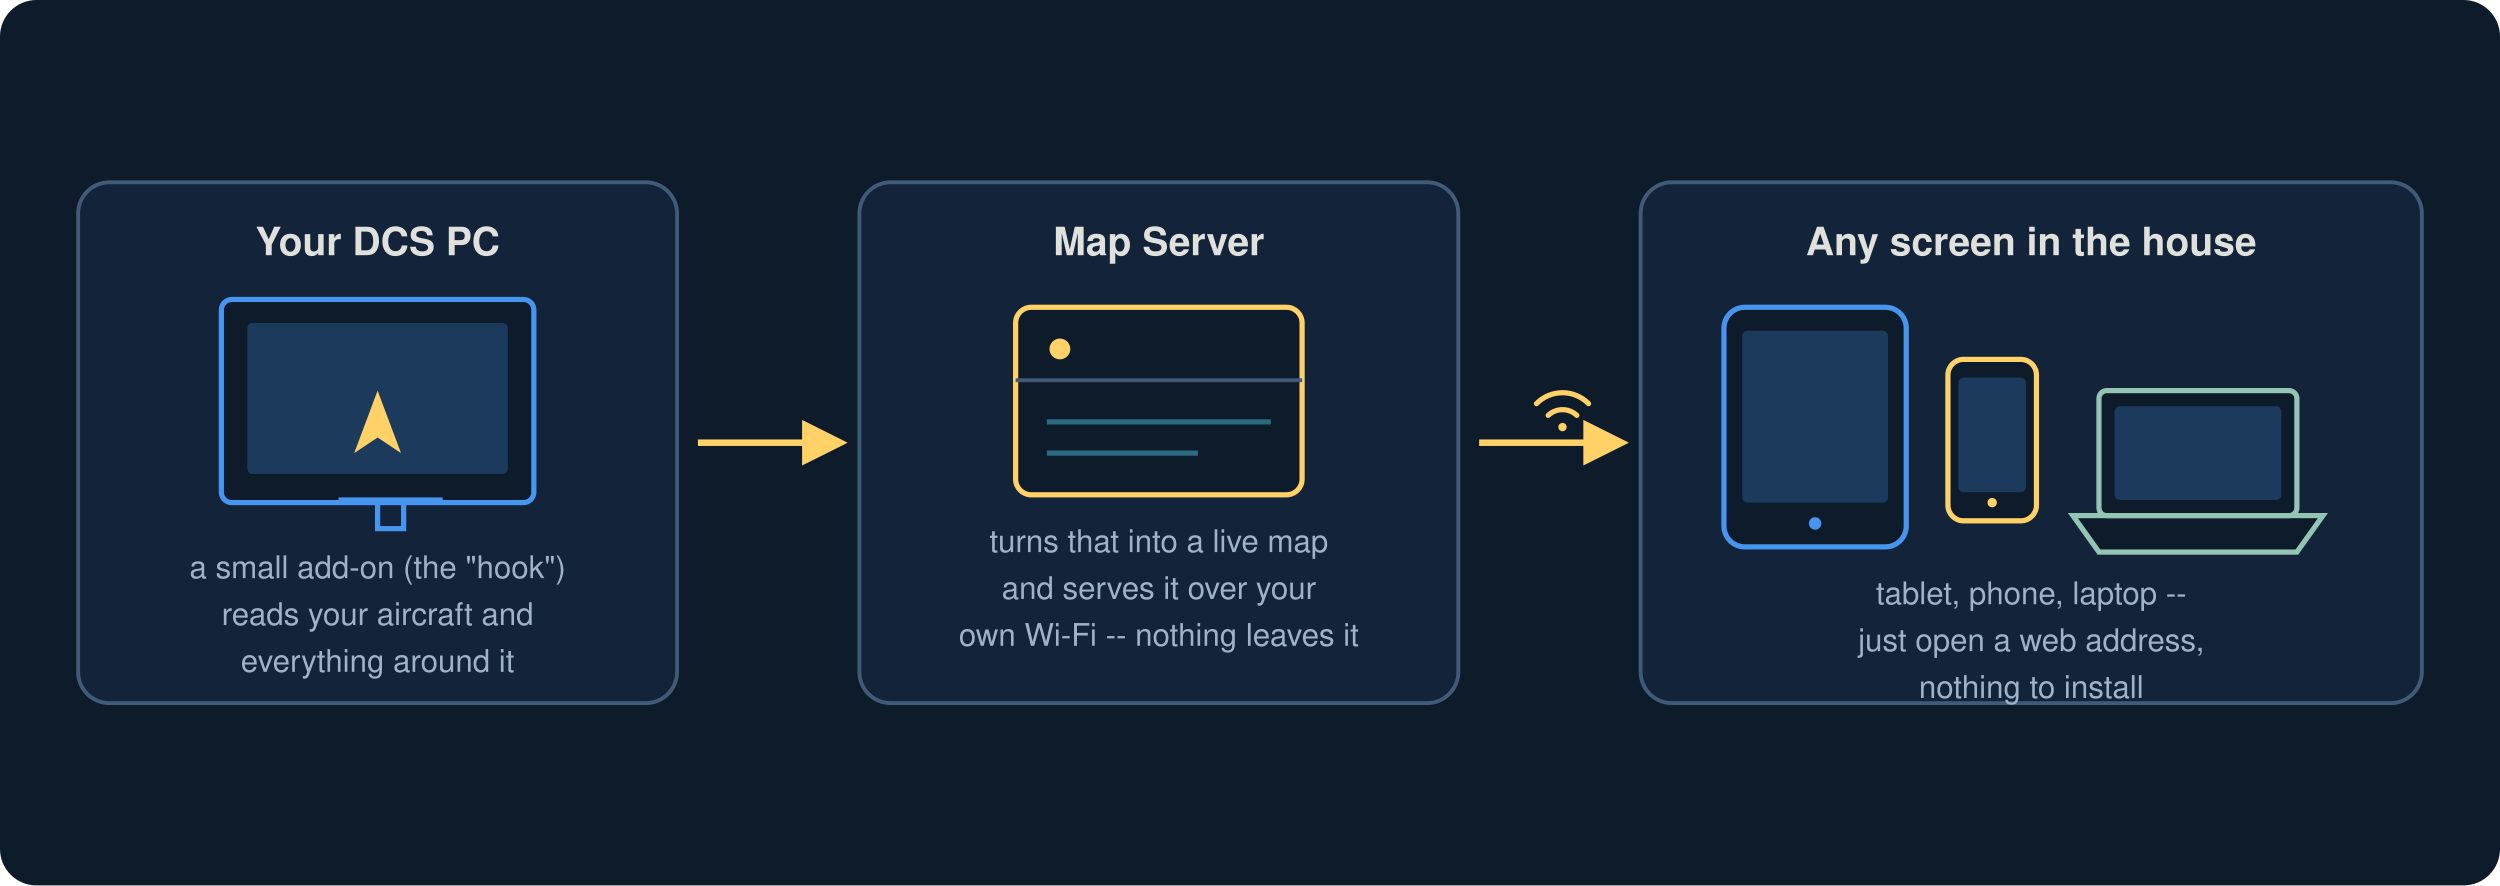
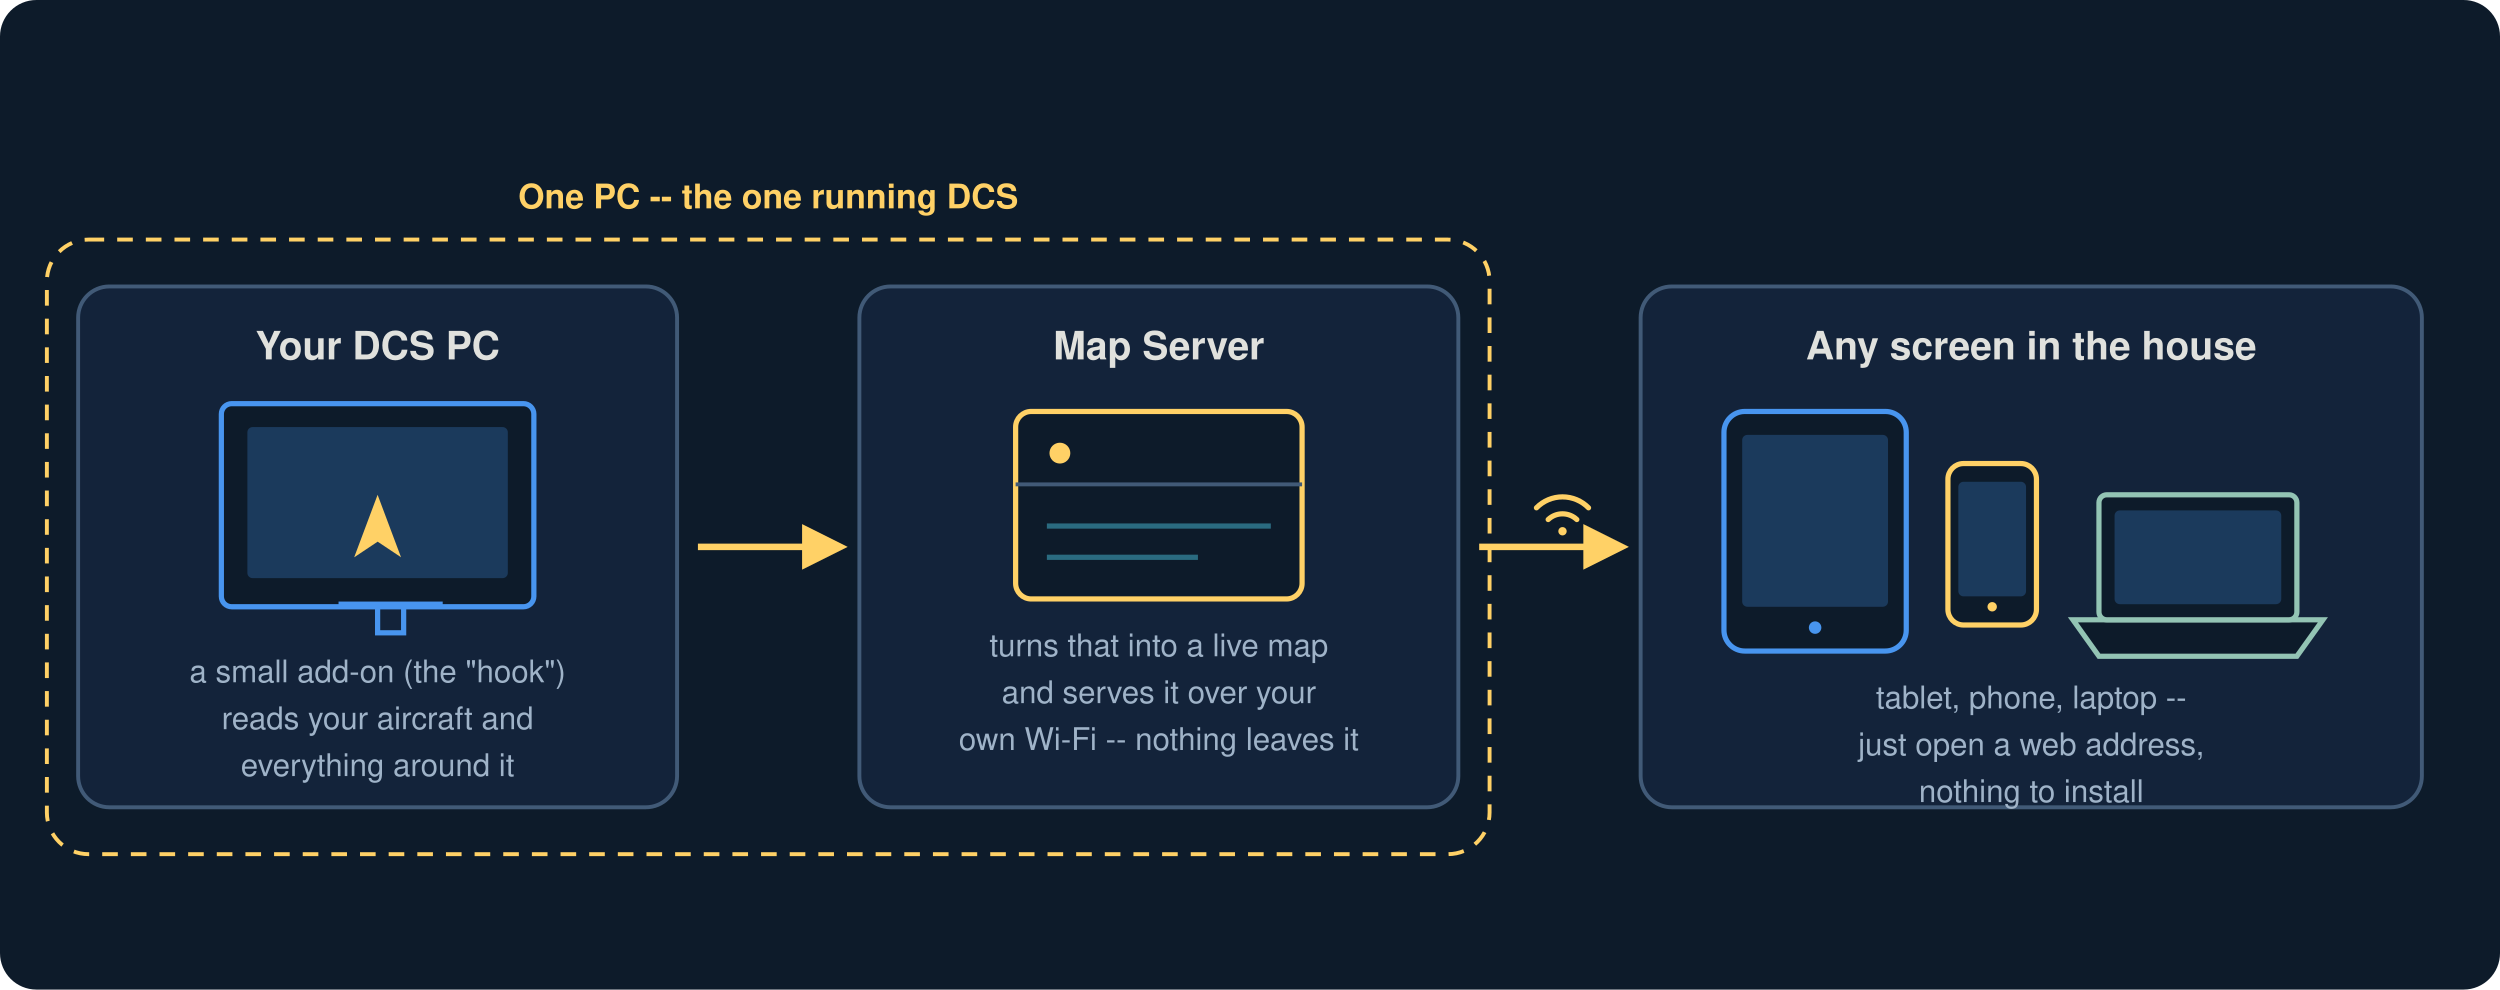
- <svg xmlns="http://www.w3.org/2000/svg" viewBox="0 0 960 340" font-family="ui-sans-serif, Segoe UI, Helvetica, Arial, sans-serif">
+ <svg xmlns="http://www.w3.org/2000/svg" viewBox="0 0 960 380" font-family="ui-sans-serif, Segoe UI, Helvetica, Arial, sans-serif">
  <defs>
    <marker id="arrow" viewBox="0 0 10 10" refX="8" refY="5" markerWidth="7" markerHeight="7" orient="auto-start-reverse">
      <path d="M0,0 L10,5 L0,10 z" fill="#ffd166" />
    </marker>
  </defs>
-   <rect x="0" y="0" width="960" height="340" rx="14" fill="#0d1b2a" />
+   <rect x="0" y="0" width="960" height="380" rx="14" fill="#0d1b2a" />
+   <rect x="18" y="92" width="554" height="236" rx="16" fill="none" stroke="#ffd166" stroke-width="1.5" stroke-dasharray="6 5" />
+   <text x="295" y="80" text-anchor="middle" fill="#ffd166" font-size="13" font-weight="600">One PC -- the one running DCS</text>
  <g>
-     <rect x="30" y="70" width="230" height="200" rx="12" fill="#13233a" stroke="#415a77" stroke-width="1.5" />
-     <text x="145" y="98" text-anchor="middle" fill="#e0e1dd" font-size="15" font-weight="600">Your DCS PC</text>
-     <rect x="85" y="115" width="120" height="78" rx="4" fill="#0d1b2a" stroke="#4895ef" stroke-width="2" />
-     <rect x="95" y="124" width="100" height="58" rx="2" fill="#1b3a5c" />
-     <path d="M130 192 h40 M145 193 v10 h10 v-10" stroke="#4895ef" stroke-width="2" fill="none" />
-     <path d="M145 150 l9 24 l-9 -6 l-9 6 z" fill="#ffd166" />
-     <text x="145" y="222" text-anchor="middle" fill="#9fb3c8" font-size="12">a small add-on (the "hook")</text>
-     <text x="145" y="240" text-anchor="middle" fill="#9fb3c8" font-size="12">reads your aircraft and</text>
-     <text x="145" y="258" text-anchor="middle" fill="#9fb3c8" font-size="12">everything around it</text>
+     <rect x="30" y="110" width="230" height="200" rx="12" fill="#13233a" stroke="#415a77" stroke-width="1.5" />
+     <text x="145" y="138" text-anchor="middle" fill="#e0e1dd" font-size="15" font-weight="600">Your DCS PC</text>
+     <rect x="85" y="155" width="120" height="78" rx="4" fill="#0d1b2a" stroke="#4895ef" stroke-width="2" />
+     <rect x="95" y="164" width="100" height="58" rx="2" fill="#1b3a5c" />
+     <path d="M130 232 h40 M145 233 v10 h10 v-10" stroke="#4895ef" stroke-width="2" fill="none" />
+     <path d="M145 190 l9 24 l-9 -6 l-9 6 z" fill="#ffd166" />
+     <text x="145" y="262" text-anchor="middle" fill="#9fb3c8" font-size="12">a small add-on (the "hook")</text>
+     <text x="145" y="280" text-anchor="middle" fill="#9fb3c8" font-size="12">reads your aircraft and</text>
+     <text x="145" y="298" text-anchor="middle" fill="#9fb3c8" font-size="12">everything around it</text>
  </g>
-   <line x1="268" y1="170" x2="322" y2="170" stroke="#ffd166" stroke-width="2.5" marker-end="url(#arrow)" />
+   <line x1="268" y1="210" x2="322" y2="210" stroke="#ffd166" stroke-width="2.5" marker-end="url(#arrow)" />
  <g>
-     <rect x="330" y="70" width="230" height="200" rx="12" fill="#13233a" stroke="#415a77" stroke-width="1.5" />
-     <text x="445" y="98" text-anchor="middle" fill="#e0e1dd" font-size="15" font-weight="600">Map Server</text>
-     <rect x="390" y="118" width="110" height="72" rx="6" fill="#0d1b2a" stroke="#ffd166" stroke-width="2" />
-     <circle cx="407" cy="134" r="4" fill="#ffd166" />
-     <line x1="390" y1="146" x2="500" y2="146" stroke="#415a77" stroke-width="1.5" />
-     <line x1="402" y1="162" x2="488" y2="162" stroke="#2a6b80" stroke-width="2" />
-     <line x1="402" y1="174" x2="460" y2="174" stroke="#2a6b80" stroke-width="2" />
-     <text x="445" y="212" text-anchor="middle" fill="#9fb3c8" font-size="12">turns that into a live map</text>
-     <text x="445" y="230" text-anchor="middle" fill="#9fb3c8" font-size="12">and serves it over your</text>
-     <text x="445" y="248" text-anchor="middle" fill="#9fb3c8" font-size="12">own Wi-Fi -- nothing leaves it</text>
+     <rect x="330" y="110" width="230" height="200" rx="12" fill="#13233a" stroke="#415a77" stroke-width="1.5" />
+     <text x="445" y="138" text-anchor="middle" fill="#e0e1dd" font-size="15" font-weight="600">Map Server</text>
+     <rect x="390" y="158" width="110" height="72" rx="6" fill="#0d1b2a" stroke="#ffd166" stroke-width="2" />
+     <circle cx="407" cy="174" r="4" fill="#ffd166" />
+     <line x1="390" y1="186" x2="500" y2="186" stroke="#415a77" stroke-width="1.5" />
+     <line x1="402" y1="202" x2="488" y2="202" stroke="#2a6b80" stroke-width="2" />
+     <line x1="402" y1="214" x2="460" y2="214" stroke="#2a6b80" stroke-width="2" />
+     <text x="445" y="252" text-anchor="middle" fill="#9fb3c8" font-size="12">turns that into a live map</text>
+     <text x="445" y="270" text-anchor="middle" fill="#9fb3c8" font-size="12">and serves it over your</text>
+     <text x="445" y="288" text-anchor="middle" fill="#9fb3c8" font-size="12">own Wi-Fi -- nothing leaves it</text>
  </g>
-   <line x1="568" y1="170" x2="622" y2="170" stroke="#ffd166" stroke-width="2.5" marker-end="url(#arrow)" />
-   <g transform="translate(588,145)" stroke="#ffd166" stroke-width="2" fill="none" stroke-linecap="round">
+   <line x1="568" y1="210" x2="622" y2="210" stroke="#ffd166" stroke-width="2.5" marker-end="url(#arrow)" />
+   <g transform="translate(588,185)" stroke="#ffd166" stroke-width="2" fill="none" stroke-linecap="round">
    <path d="M2 10 a14 14 0 0 1 20 0" />
    <path d="M6.5 14.5 a8 8 0 0 1 11 0" />
    <circle cx="12" cy="19" r="1.6" fill="#ffd166" stroke="none" />
  </g>
  <g>
-     <rect x="630" y="70" width="300" height="200" rx="12" fill="#13233a" stroke="#415a77" stroke-width="1.5" />
-     <text x="780" y="98" text-anchor="middle" fill="#e0e1dd" font-size="15" font-weight="600">Any screen in the house</text>
-     <g transform="translate(662,118)">
+     <rect x="630" y="110" width="300" height="200" rx="12" fill="#13233a" stroke="#415a77" stroke-width="1.5" />
+     <text x="780" y="138" text-anchor="middle" fill="#e0e1dd" font-size="15" font-weight="600">Any screen in the house</text>
+     <g transform="translate(662,158)">
      <rect x="0" y="0" width="70" height="92" rx="8" fill="#0d1b2a" stroke="#4895ef" stroke-width="2" />
      <rect x="7" y="9" width="56" height="66" rx="2" fill="#1b3a5c" />
      <circle cx="35" cy="83" r="2.4" fill="#4895ef" />
    </g>
-     <g transform="translate(748,138)">
+     <g transform="translate(748,178)">
      <rect x="0" y="0" width="34" height="62" rx="6" fill="#0d1b2a" stroke="#ffd166" stroke-width="2" />
      <rect x="4" y="7" width="26" height="44" rx="2" fill="#1b3a5c" />
      <circle cx="17" cy="55" r="1.8" fill="#ffd166" />
    </g>
-     <g transform="translate(796,150)">
+     <g transform="translate(796,190)">
      <path d="M0 48 h96 l-10 14 h-76 z" fill="#0d1b2a" stroke="#93c4b4" stroke-width="2" />
      <rect x="10" y="0" width="76" height="48" rx="3" fill="#0d1b2a" stroke="#93c4b4" stroke-width="2" />
      <rect x="16" y="6" width="64" height="36" rx="2" fill="#1b3a5c" />
    </g>
-     <text x="780" y="232" text-anchor="middle" fill="#9fb3c8" font-size="12">tablet, phone, laptop --</text>
-     <text x="780" y="250" text-anchor="middle" fill="#9fb3c8" font-size="12">just open a web address,</text>
-     <text x="780" y="268" text-anchor="middle" fill="#9fb3c8" font-size="12">nothing to install</text>
+     <text x="780" y="272" text-anchor="middle" fill="#9fb3c8" font-size="12">tablet, phone, laptop --</text>
+     <text x="780" y="290" text-anchor="middle" fill="#9fb3c8" font-size="12">just open a web address,</text>
+     <text x="780" y="308" text-anchor="middle" fill="#9fb3c8" font-size="12">nothing to install</text>
  </g>
</svg>
